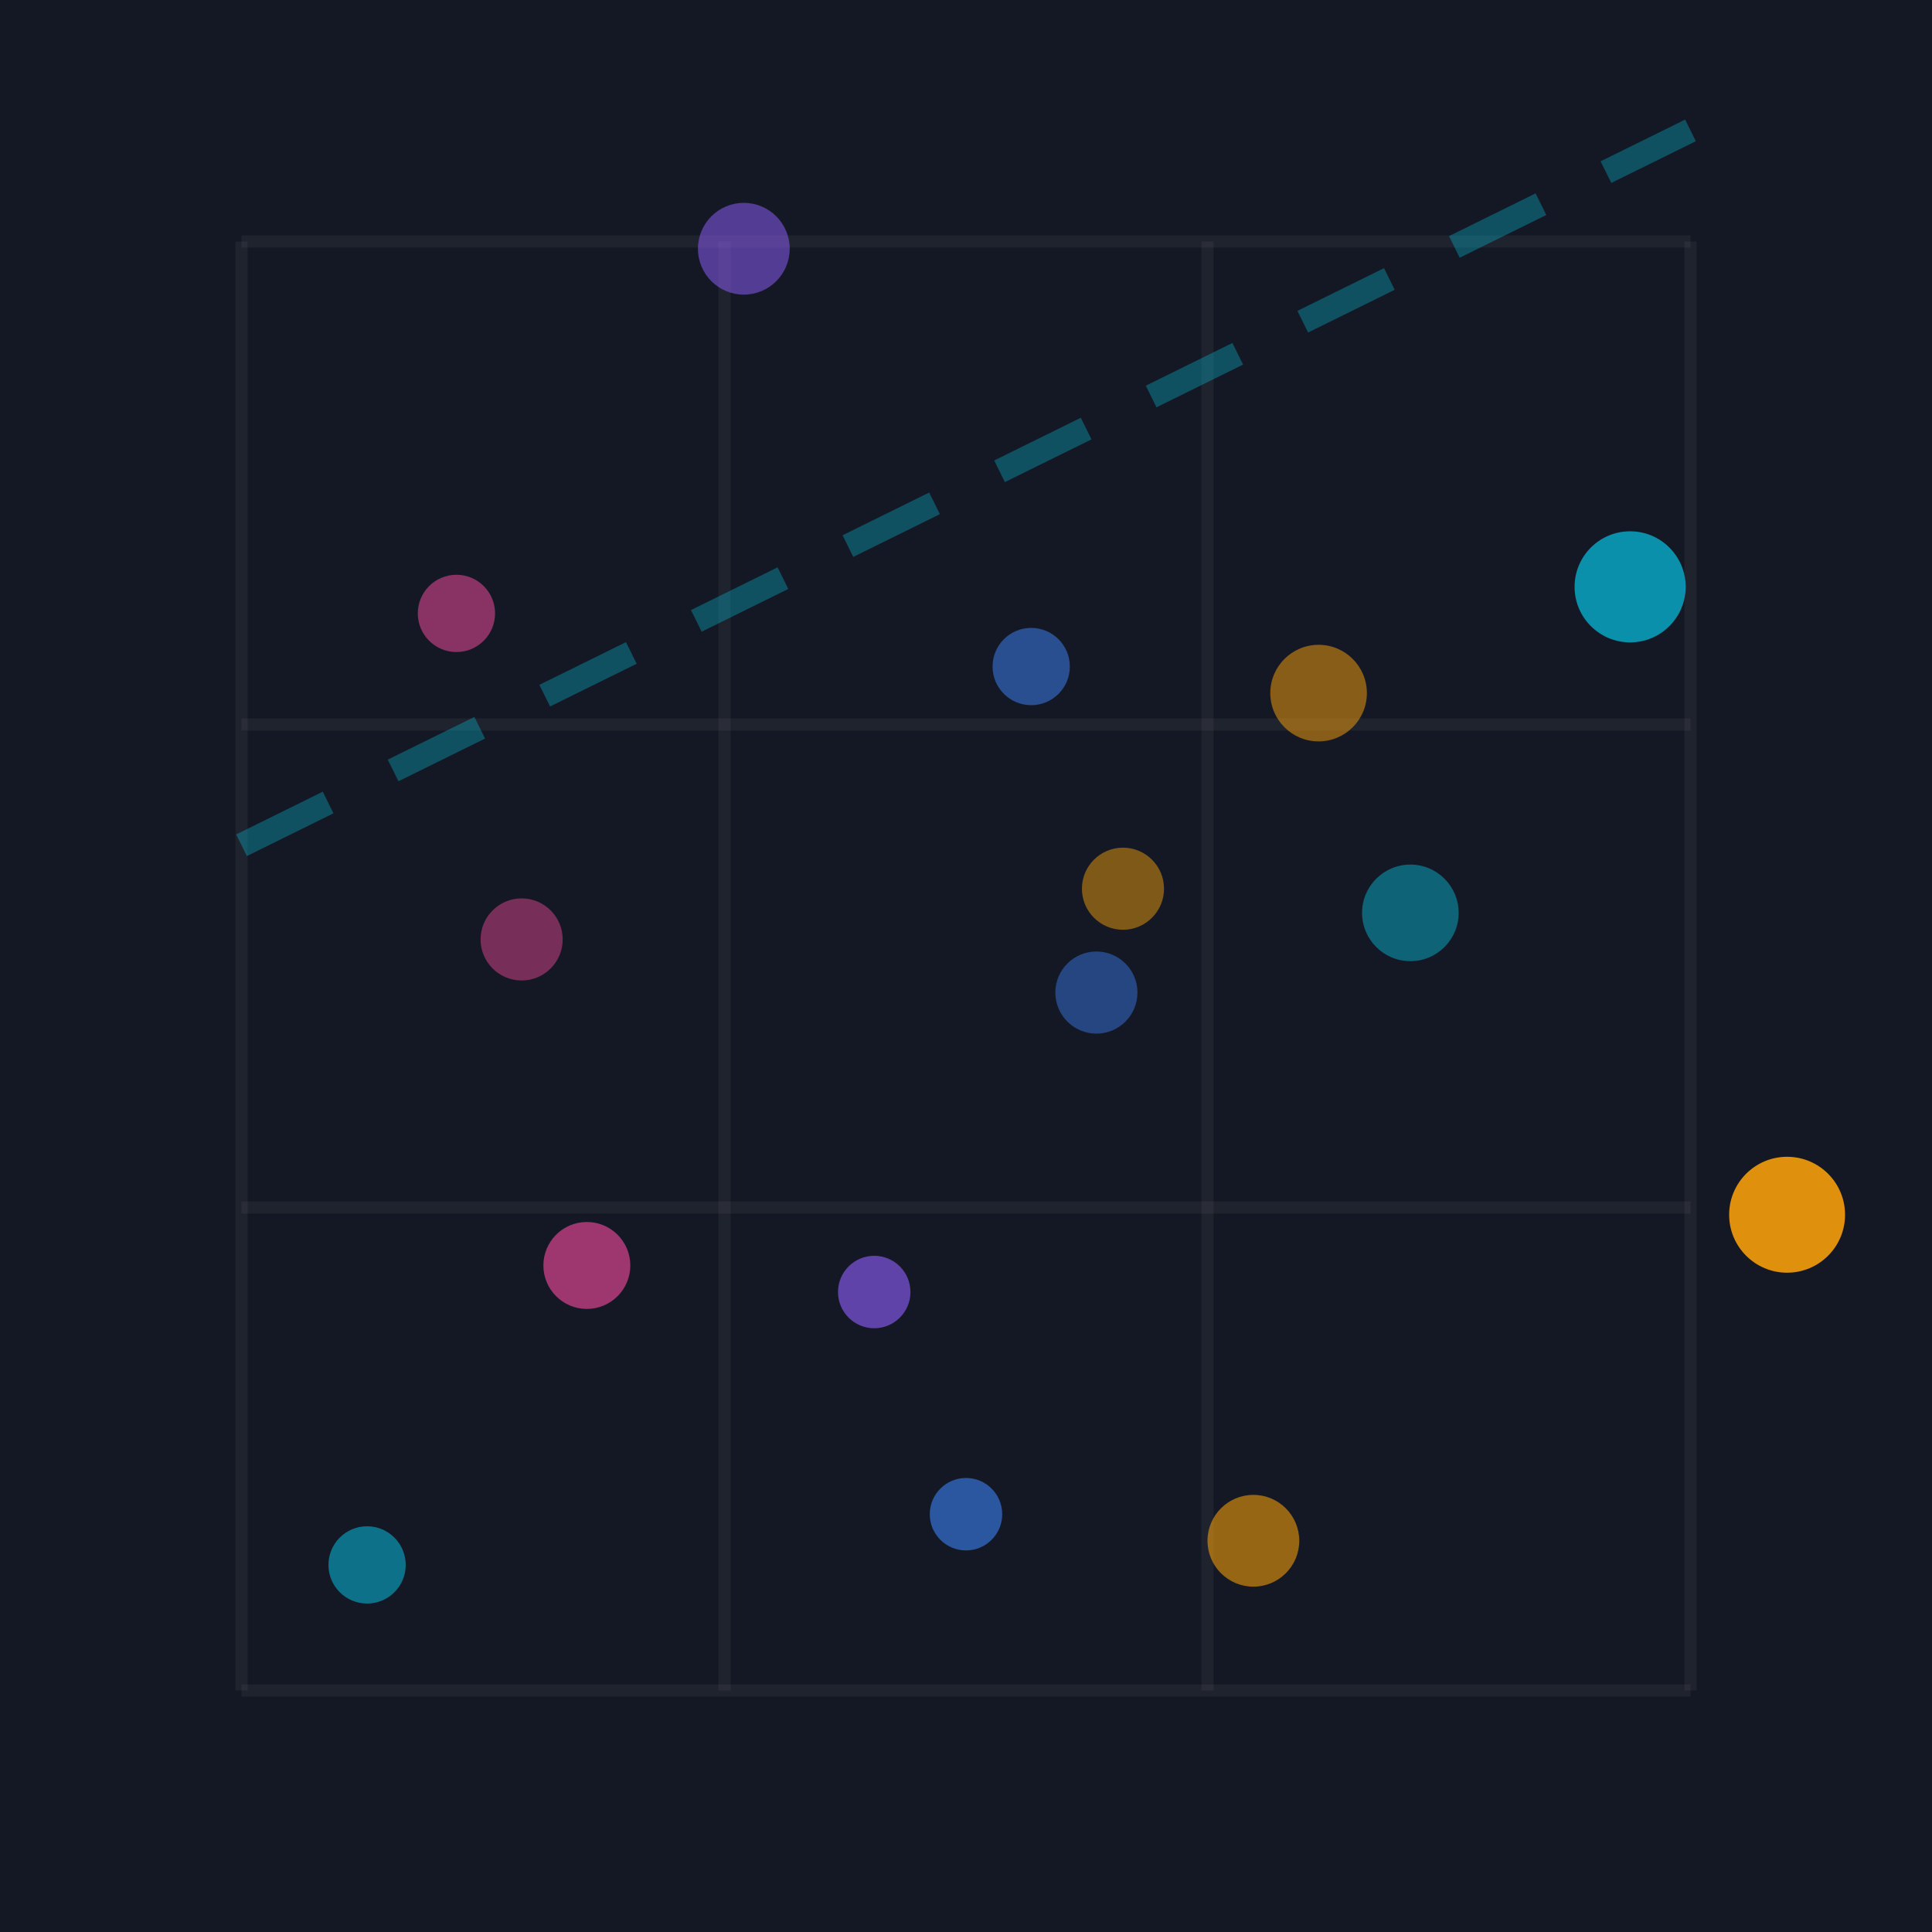
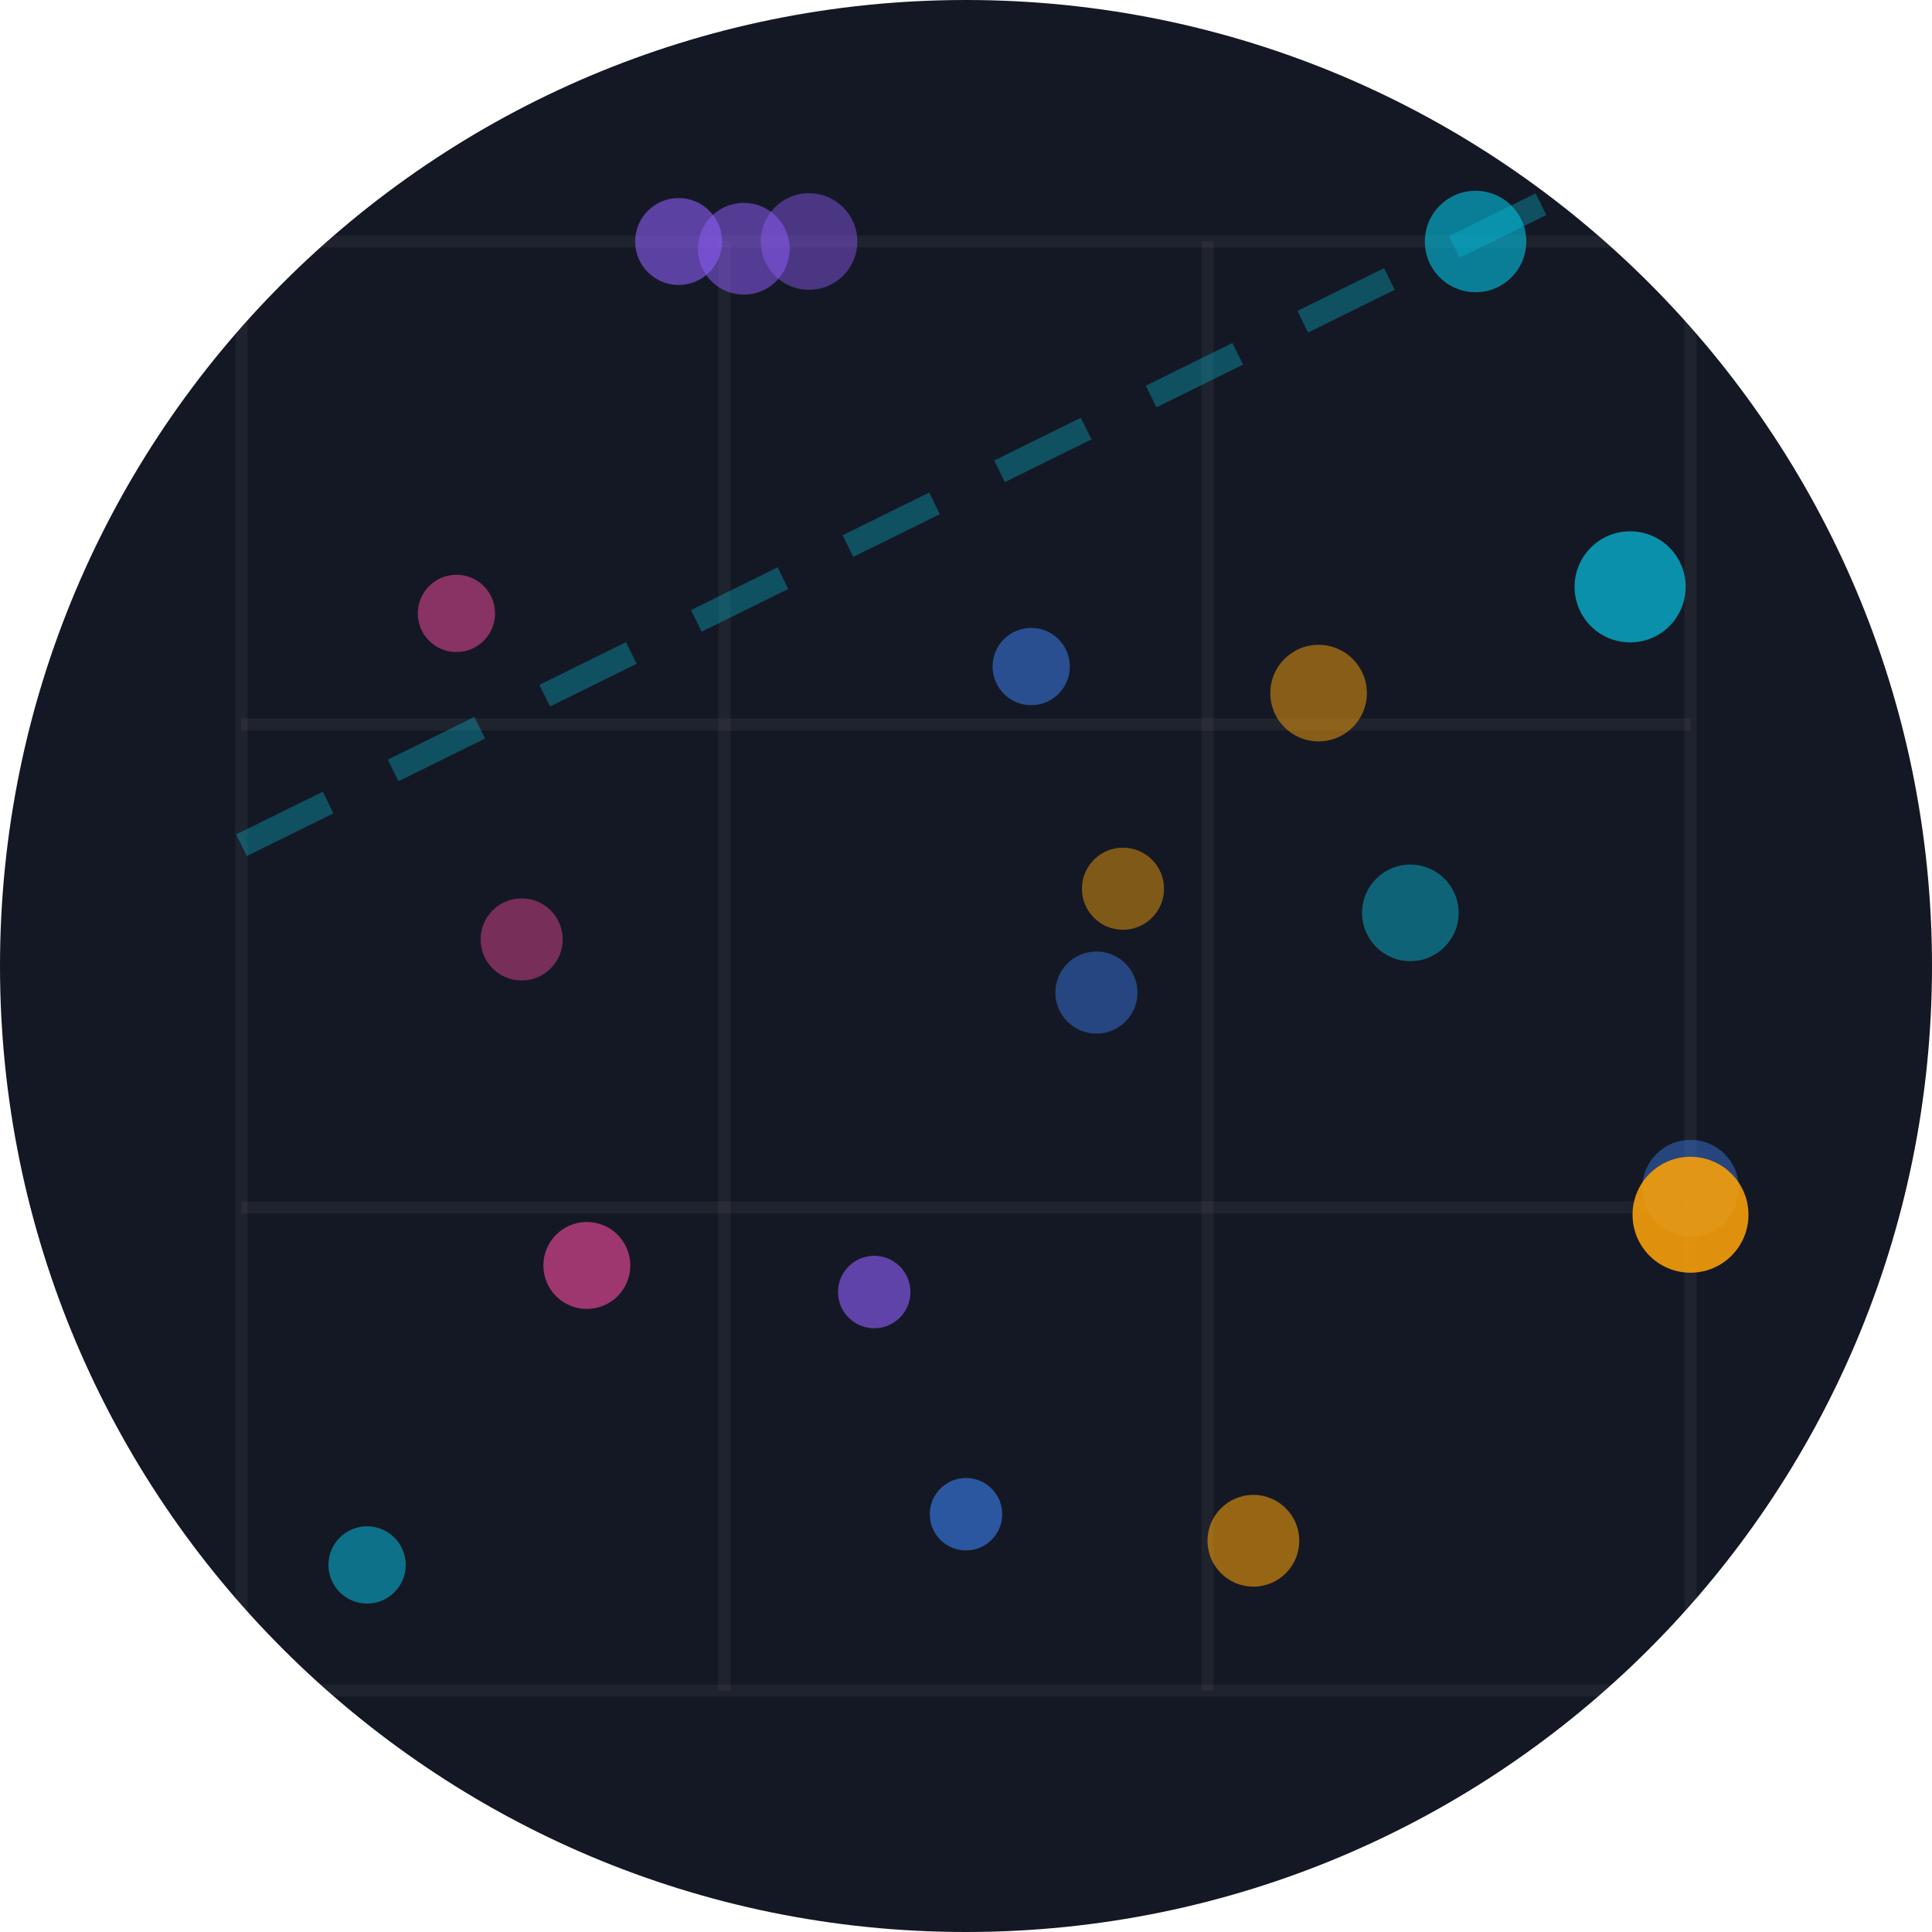
<svg xmlns="http://www.w3.org/2000/svg" viewBox="0 0 80 80" fill="none" width="40" height="40">
-   <rect width="80" height="80" fill="#141824" />
-   <line x1="10" y1="10.0" x2="70" y2="10.0" stroke="rgba(255,255,255,0.05)" stroke-width="0.5" />
-   <line x1="10.0" y1="10" x2="10.0" y2="70" stroke="rgba(255,255,255,0.05)" stroke-width="0.5" />
-   <line x1="10" y1="30.0" x2="70" y2="30.0" stroke="rgba(255,255,255,0.05)" stroke-width="0.5" />
-   <line x1="30.0" y1="10" x2="30.0" y2="70" stroke="rgba(255,255,255,0.05)" stroke-width="0.5" />
-   <line x1="10" y1="50.0" x2="70" y2="50.0" stroke="rgba(255,255,255,0.05)" stroke-width="0.5" />
-   <line x1="50.0" y1="10" x2="50.0" y2="70" stroke="rgba(255,255,255,0.05)" stroke-width="0.5" />
-   <line x1="10" y1="70.0" x2="70" y2="70.0" stroke="rgba(255,255,255,0.05)" stroke-width="0.5" />
-   <line x1="70.0" y1="10" x2="70.0" y2="70" stroke="rgba(255,255,255,0.05)" stroke-width="0.5" />
-   <circle cx="67.5" cy="24.3" r="2.3" fill="#06b6d4" opacity="0.76" />
-   <circle cx="46.5" cy="36.8" r="1.7" fill="#f59e0b" opacity="0.48" />
-   <circle cx="85.9" cy="49.2" r="2.0" fill="#3b82f6" opacity="0.42" />
-   <circle cx="28.1" cy="-24.8" r="1.8" fill="#8b5cf6" opacity="0.60" />
-   <circle cx="18.9" cy="25.4" r="1.6" fill="#ec4899" opacity="0.54" />
-   <circle cx="58.4" cy="37.8" r="2.0" fill="#06b6d4" opacity="0.47" />
-   <circle cx="74.0" cy="50.3" r="2.4" fill="#f59e0b" opacity="0.90" />
-   <circle cx="40.0" cy="62.7" r="1.5" fill="#3b82f6" opacity="0.59" />
-   <circle cx="30.8" cy="10.3" r="1.9" fill="#8b5cf6" opacity="0.53" />
-   <circle cx="21.6" cy="38.9" r="1.7" fill="#ec4899" opacity="0.46" />
-   <circle cx="61.1" cy="-14.5" r="2.1" fill="#06b6d4" opacity="0.65" />
-   <circle cx="51.9" cy="63.8" r="1.9" fill="#f59e0b" opacity="0.58" />
-   <circle cx="42.7" cy="27.6" r="1.6" fill="#3b82f6" opacity="0.52" />
-   <circle cx="33.5" cy="-3.2" r="2.0" fill="#8b5cf6" opacity="0.45" />
-   <circle cx="24.3" cy="52.4" r="1.8" fill="#ec4899" opacity="0.64" />
-   <circle cx="15.2" cy="64.8" r="1.6" fill="#06b6d4" opacity="0.57" />
-   <circle cx="54.6" cy="28.7" r="2.0" fill="#f59e0b" opacity="0.51" />
-   <circle cx="45.4" cy="41.1" r="1.7" fill="#3b82f6" opacity="0.44" />
-   <circle cx="36.2" cy="53.5" r="1.5" fill="#8b5cf6" opacity="0.63" />
-   <line x1="10" y1="35.0" x2="70" y2="5.4" stroke="#06b6d4" stroke-width="1" stroke-dasharray="4,3" opacity="0.35" />
+   <defs>
+     <clipPath id="vc645088871">
+       <circle cx="40" cy="40" r="40" />
+     </clipPath>
+   </defs>
+   <g clip-path="url(#vc645088871)">
+     <rect width="80" height="80" fill="#141824" />
+     <line x1="10" y1="10.0" x2="70" y2="10.0" stroke="rgba(255,255,255,0.05)" stroke-width="0.5" />
+     <line x1="10.0" y1="10" x2="10.0" y2="70" stroke="rgba(255,255,255,0.05)" stroke-width="0.5" />
+     <line x1="10" y1="30.0" x2="70" y2="30.0" stroke="rgba(255,255,255,0.05)" stroke-width="0.5" />
+     <line x1="30.0" y1="10" x2="30.0" y2="70" stroke="rgba(255,255,255,0.05)" stroke-width="0.5" />
+     <line x1="10" y1="50.0" x2="70" y2="50.0" stroke="rgba(255,255,255,0.05)" stroke-width="0.5" />
+     <line x1="50.0" y1="10" x2="50.0" y2="70" stroke="rgba(255,255,255,0.05)" stroke-width="0.5" />
+     <line x1="10" y1="70.0" x2="70" y2="70.0" stroke="rgba(255,255,255,0.05)" stroke-width="0.5" />
+     <line x1="70.0" y1="10" x2="70.0" y2="70" stroke="rgba(255,255,255,0.05)" stroke-width="0.5" />
+     <circle cx="67.5" cy="24.3" r="2.3" fill="#06b6d4" opacity="0.76" />
+     <circle cx="46.5" cy="36.8" r="1.7" fill="#f59e0b" opacity="0.48" />
+     <circle cx="70.0" cy="49.2" r="2.0" fill="#3b82f6" opacity="0.42" />
+     <circle cx="28.1" cy="10.0" r="1.8" fill="#8b5cf6" opacity="0.60" />
+     <circle cx="18.9" cy="25.4" r="1.6" fill="#ec4899" opacity="0.54" />
+     <circle cx="58.4" cy="37.8" r="2.0" fill="#06b6d4" opacity="0.47" />
+     <circle cx="70.0" cy="50.3" r="2.4" fill="#f59e0b" opacity="0.90" />
+     <circle cx="40.0" cy="62.7" r="1.5" fill="#3b82f6" opacity="0.59" />
+     <circle cx="30.8" cy="10.3" r="1.9" fill="#8b5cf6" opacity="0.53" />
+     <circle cx="21.6" cy="38.9" r="1.7" fill="#ec4899" opacity="0.46" />
+     <circle cx="61.1" cy="10.0" r="2.1" fill="#06b6d4" opacity="0.65" />
+     <circle cx="51.9" cy="63.8" r="1.9" fill="#f59e0b" opacity="0.58" />
+     <circle cx="42.7" cy="27.6" r="1.6" fill="#3b82f6" opacity="0.52" />
+     <circle cx="33.5" cy="10.0" r="2.0" fill="#8b5cf6" opacity="0.45" />
+     <circle cx="24.3" cy="52.4" r="1.8" fill="#ec4899" opacity="0.64" />
+     <circle cx="15.2" cy="64.8" r="1.6" fill="#06b6d4" opacity="0.57" />
+     <circle cx="54.6" cy="28.7" r="2.0" fill="#f59e0b" opacity="0.51" />
+     <circle cx="45.4" cy="41.1" r="1.7" fill="#3b82f6" opacity="0.44" />
+     <circle cx="36.2" cy="53.5" r="1.5" fill="#8b5cf6" opacity="0.63" />
+     <line x1="10" y1="35.0" x2="70" y2="5.4" stroke="#06b6d4" stroke-width="1" stroke-dasharray="4,3" opacity="0.35" />
+   </g>
</svg>
